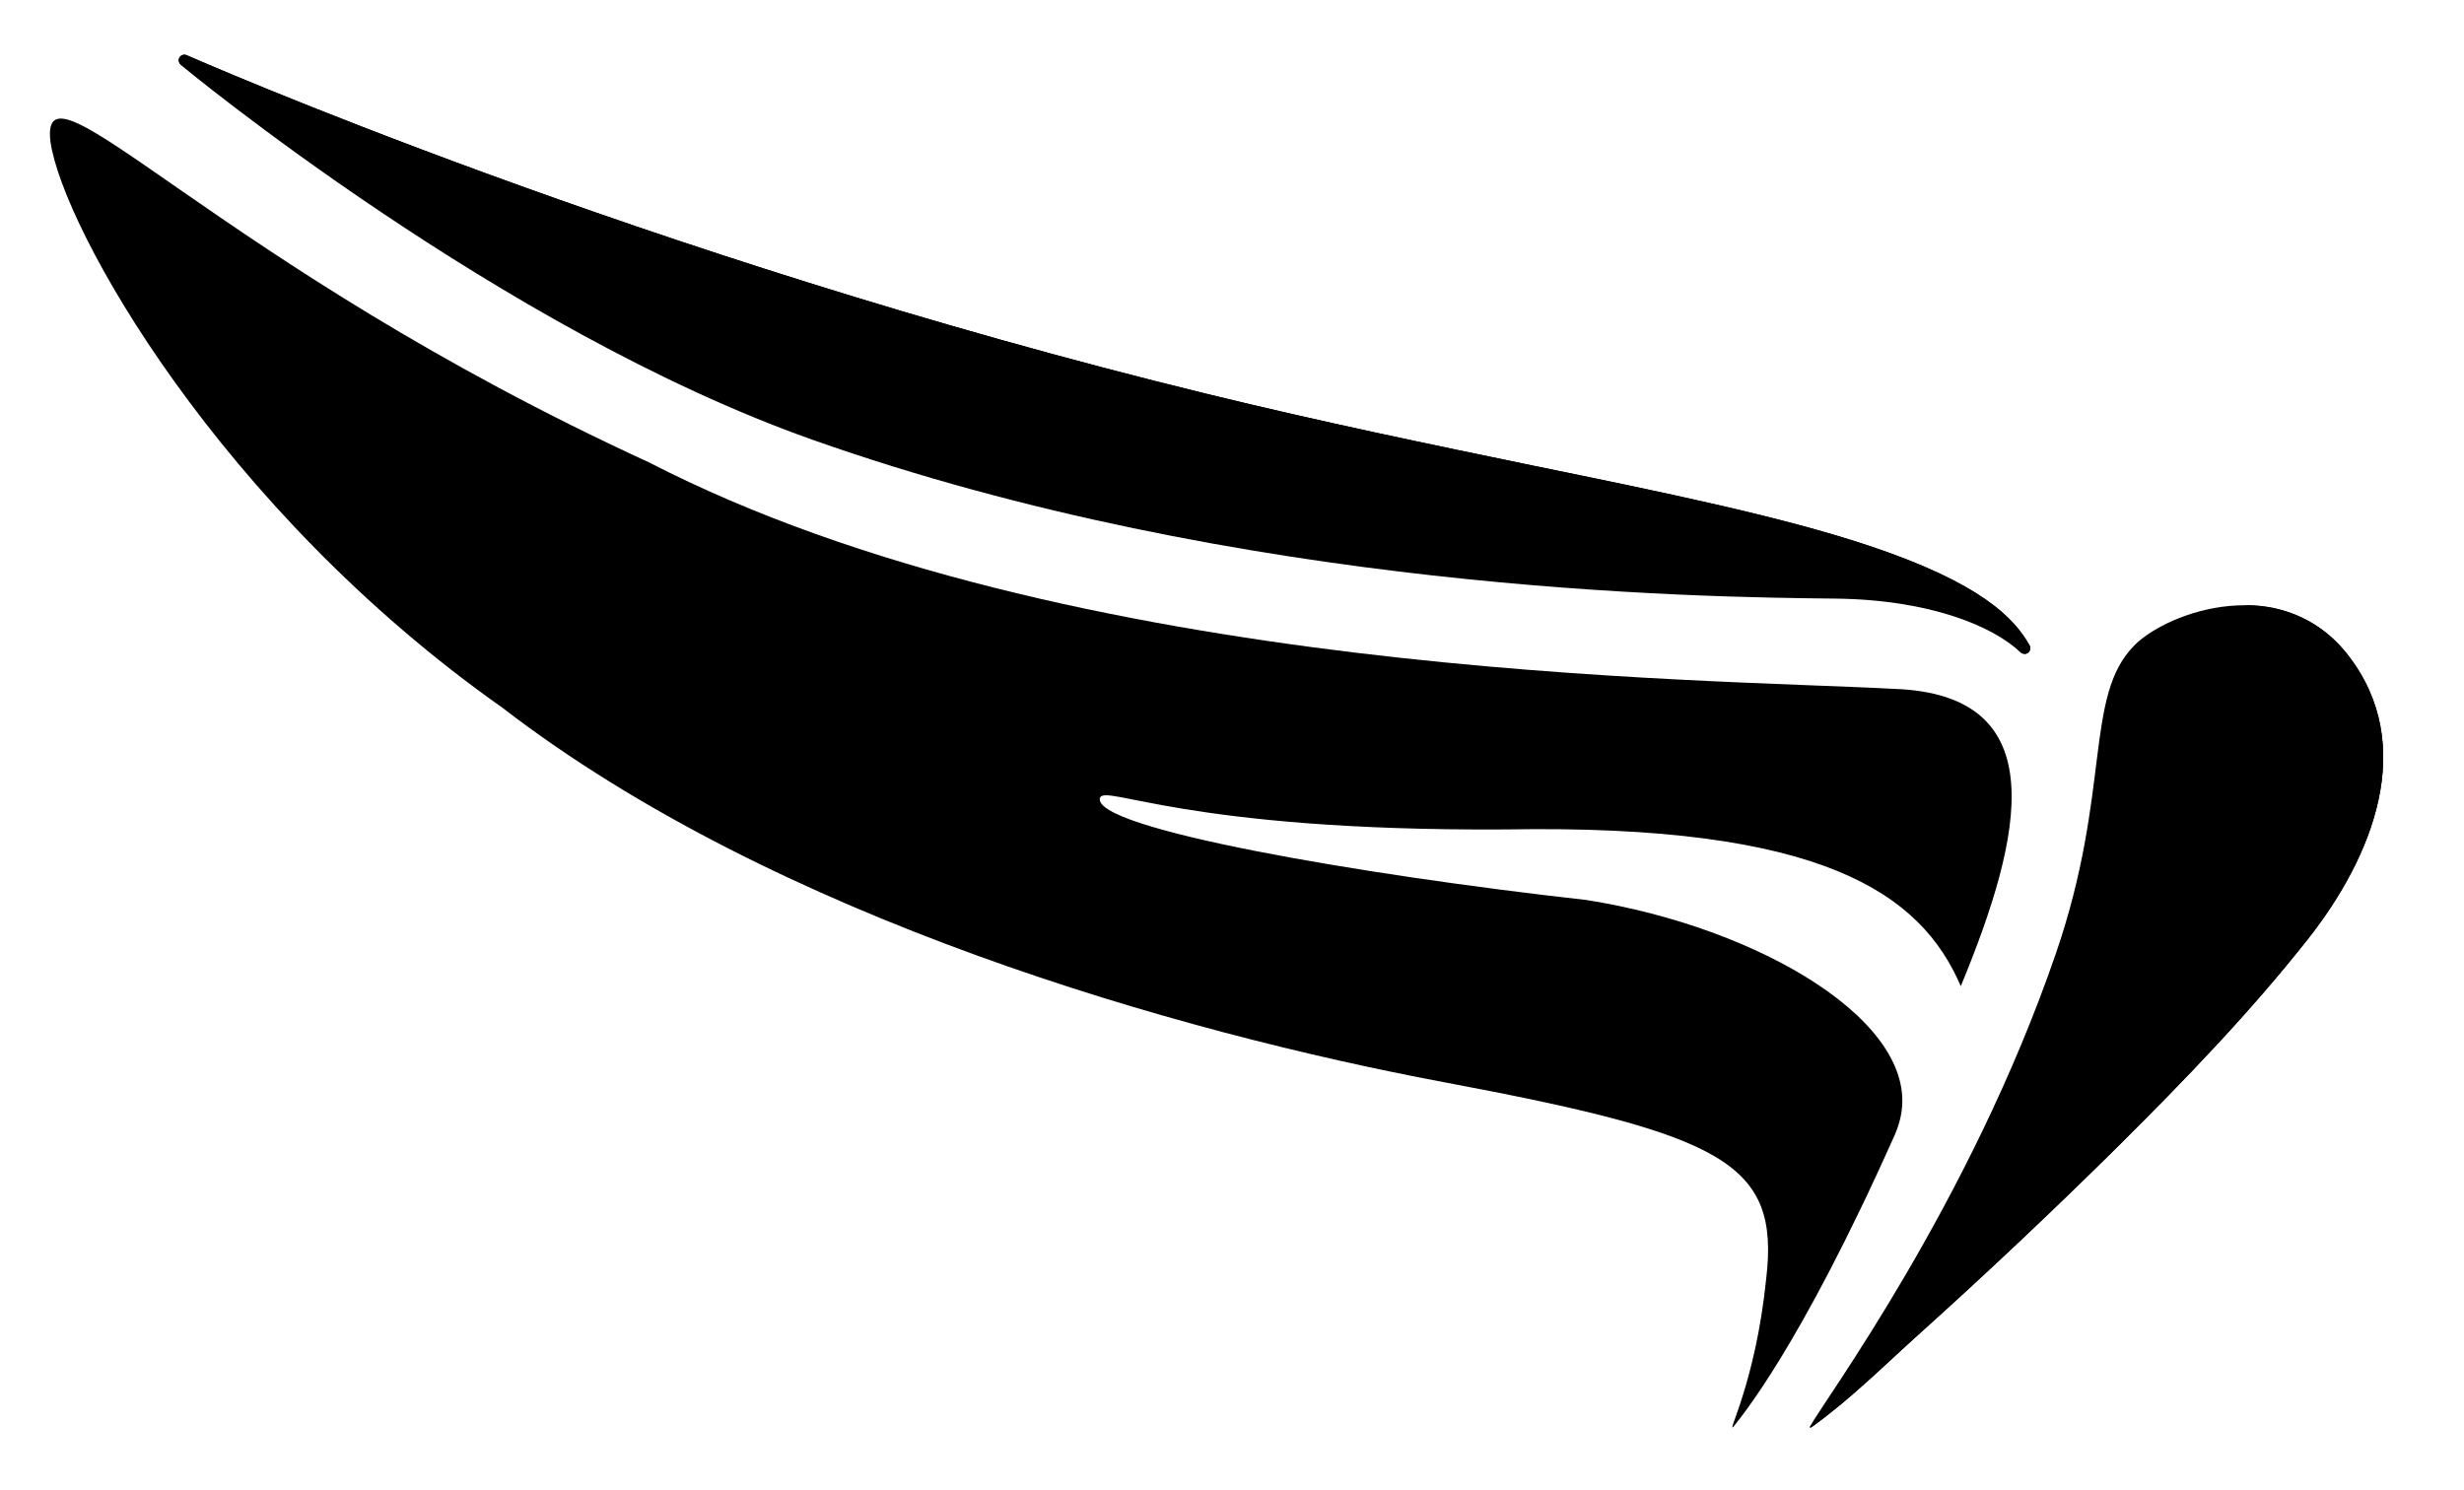
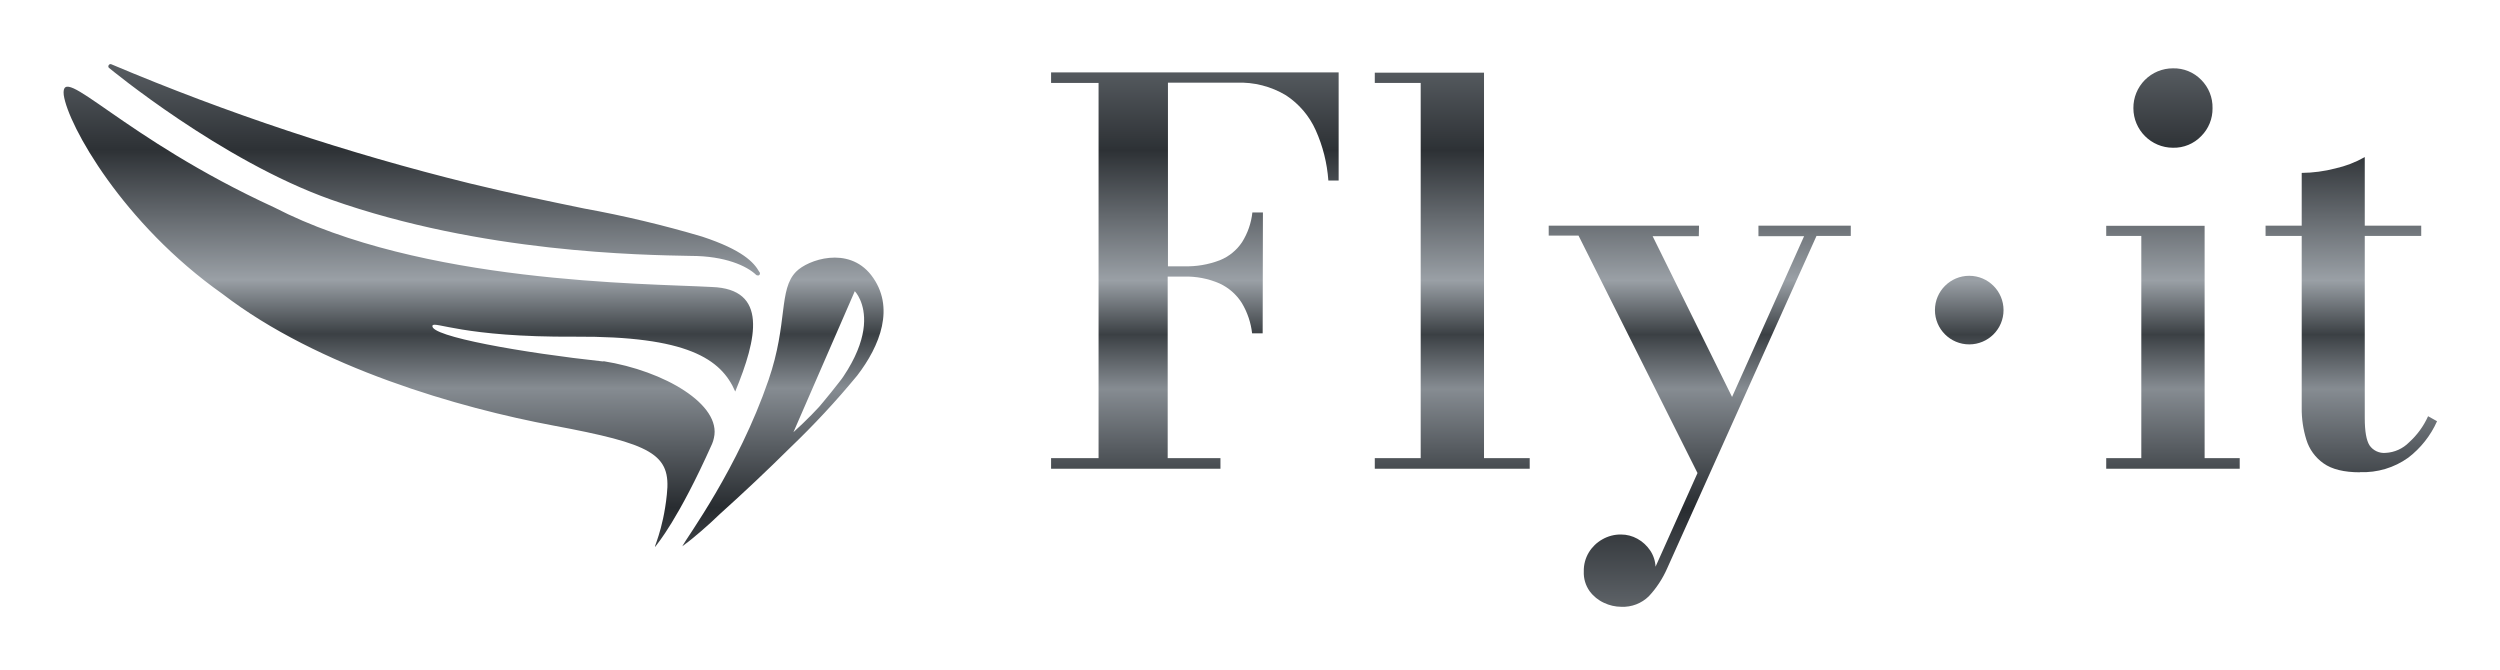
- <svg xmlns="http://www.w3.org/2000/svg" viewBox="0 0 488.24 295.27">
-   <g id="logo">
-     <path d="M465.21,129.77c-13-16.59-35.59-8.57-42.23-1.93-10.1,10.1-4.55,28.95-15.62,61.16-17.12,49.79-46.13,88.86-48.67,93.64-.2.37.13.28.22.22,7.55-5.38,14.37-12.2,21.25-18.39q20.22-18.18,39.55-37.32c13.15-13.07,26.12-26.49,37.61-41.06C470.07,169.92,479.19,147.66,465.21,129.77Z" />
-     <path d="M465.21,129.77a25,25,0,0,0-20.5-9.82,24.64,24.64,0,0,1,12.55,8.19c14.57,17.41,6.2,40-6,56.56-11,15-23.52,28.79-36.21,42.29q-18.63,19.81-38.29,38.63c-5.89,5.67-11.72,11.82-18.08,17.06-.14.31.15.23.23.18,7.55-5.38,14.37-12.2,21.25-18.39q20.22-18.18,39.55-37.32c13.15-13.07,26.12-26.49,37.61-41.06C470.07,169.92,479.19,147.66,465.21,129.77Z" />
-     <path d="M455.85,138.86s25.2,25.4-34.58,79.52" />
-     <path d="M445.05,128.18c-28,1-14.86,28.3-29.31,57.21" />
-     <path d="M402.17,127.91l0,0v0c-3-5.27-9.36-12.29-32.14-19.84-17.38-5.76-40.17-10.43-66.57-15.84C284,88.18,262,83.66,238.9,78,127,50.65,37.9,11.33,37,10.94a1.14,1.14,0,0,0-1.19,1.92c.63.52,63.35,52.41,125.15,74.28,84.88,30,175,31.21,202.62,31.49,19.15.2,31.56,5.65,36.79,10.67a1.1,1.1,0,0,0,.77.31,1.2,1.2,0,0,0,.7-.23A1.17,1.17,0,0,0,402.17,127.91Z" />
-     <path d="M402.14,127.87v0c-3-5.27-9.36-12.29-32.14-19.84-17.38-5.76-40.17-10.43-66.57-15.84C284,88.18,262,83.66,238.9,78,127,50.65,37.9,11.33,37,10.94a1.14,1.14,0,0,0-1.43.44,1.11,1.11,0,0,0-.16.75c117.76,61.41,165.76,74,253.4,87.61,93.93,14.63,99.6,16.51,112.39,29.85a1.14,1.14,0,0,0,.64-.21,1.17,1.17,0,0,0,.32-1.47Z" />
-     <path d="M314.28,178.35c-44.88-5-98-14.19-96.32-20.21.89-2.84,17.06,6.62,80.31,6.24,63-1.11,82.35,12.7,90.26,31.06,12.37-29.91,18.62-57.81-13.2-58.92-38.13-2.07-163.47-2-246.72-44.88C42.8,52.25,7.68,9.17,10,28.1c2.43,17,33.41,72.61,89.57,112.17,54.16,41.72,134,64.32,186.55,74.2,55.35,10.41,66.54,15.91,63.86,38.87-2.12,20.88-8.14,31.3-6.41,29.31,1-1.41,12.72-14.78,31.89-57.77a19.39,19.39,0,0,0,1.07-3.2C381,202.81,348.63,183.75,314.28,178.35Z" />
-   </g>
+ <svg xmlns="http://www.w3.org/2000/svg" xmlns:xlink="http://www.w3.org/1999/xlink" id="Capa_1" data-name="Capa 1" viewBox="0 0 473.8 126.8">
+   <defs>
+     <style>.cls-1{fill:url(#Degradado_sin_nombre);}.cls-2{fill:url(#Degradado_sin_nombre_2);}.cls-3{fill:url(#Degradado_sin_nombre_3);}.cls-4{fill:url(#Degradado_sin_nombre_4);}</style>
+     <linearGradient id="Degradado_sin_nombre" x1="39.84" y1="293.79" x2="39.84" y2="230.34" gradientTransform="matrix(1.62, 0, 0, -1.62, 25.23, 487.85)" gradientUnits="userSpaceOnUse">
+       <stop offset="0" stop-color="#595e63" />
+       <stop offset="0.16" stop-color="#2d3135" />
+       <stop offset="0.4" stop-color="#9aa0a6" />
+       <stop offset="0.5" stop-color="#3b4044" />
+       <stop offset="0.6" stop-color="#868c92" />
+       <stop offset="0.82" stop-color="#282c30" />
+       <stop offset="1" stop-color="#5d6267" />
+     </linearGradient>
+     <linearGradient id="Degradado_sin_nombre_2" x1="90.37" y1="265.92" x2="90.37" y2="163.17" gradientTransform="matrix(1, 0, 0, -1, 184.6, 277.97)" xlink:href="#Degradado_sin_nombre" />
+     <linearGradient id="Degradado_sin_nombre_3" x1="188.59" y1="265.92" x2="188.59" y2="163.17" gradientTransform="matrix(1, 0, 0, -1, 184.6, 277.97)" xlink:href="#Degradado_sin_nombre" />
+     <linearGradient id="Degradado_sin_nombre_4" x1="245.89" y1="265.92" x2="245.89" y2="163.17" gradientTransform="matrix(1, 0, 0, -1, 184.6, 277.97)" xlink:href="#Degradado_sin_nombre" />
+   </defs>
+   <path class="cls-1" d="M165.09,52.12c-4.36-5.57-12-2.88-14.19-.65-3.4,3.41-1.52,9.72-5.25,20.56-5.76,16.74-15.51,29.88-16.35,31.5h0a83.76,83.76,0,0,0,7.14-6.17q6.8-6.12,13.3-12.55a158,158,0,0,0,12.71-13.67C166.73,65.61,169.79,58.18,165.09,52.12Zm0,0a8.46,8.46,0,0,0-6.88-3.24,8.42,8.42,0,0,1,4.21,2.76c4.86,5.86,2.09,13.44-2,19a155.6,155.6,0,0,1-12.18,14.22c-4.16,4.44-8.47,8.76-12.86,13-2,1.89-3.94,4-6.09,5.73h0a83.76,83.76,0,0,0,7.14-6.17q6.81-6.12,13.3-12.55a158.55,158.55,0,0,0,12.73-13.7C166.73,65.61,169.79,58.18,165.09,52.12ZM162,55.18s8.47,8.54-11.63,26.73m7.94-30.32c-9.41.34-5,9.52-9.85,19.22m-4.57-19.3h0c-1-1.77-3.14-4.13-10.8-6.66a211.44,211.44,0,0,0-22.37-5.33c-6.47-1.34-13.94-2.87-21.68-4.76A452.58,452.58,0,0,1,21.1,12.18a.38.38,0,0,0-.48.15.39.39,0,0,0,0,.5c.21.18,21.3,17.62,42.11,25,28.63,10.11,58.94,10.49,68.2,10.67,6.48,0,10.61,1.9,12.38,3.6a.34.34,0,0,0,.25.09.3.3,0,0,0,.23,0,.38.38,0,0,0,.21-.5A.28.28,0,0,0,143.9,51.51Zm0,0h0c-1-1.76-3.14-4.13-10.8-6.66a209,209,0,0,0-22.37-5.32c-6.47-1.35-13.94-2.87-21.68-4.77A451.37,451.37,0,0,1,21.1,12.18a.38.38,0,0,0-.48.15.3.3,0,0,0,0,.26C60.22,33.22,76.35,37.43,105.81,42c31.57,4.86,33.48,5.56,37.77,10.05h.21a.39.39,0,0,0,.11-.49Zm-29.54,17c-15.08-1.62-33-4.76-32.39-6.79.31-.95,5.73,2.22,27,2.09S136.66,68,139.34,74.2c4.16-10.06,6.25-19.44-4.44-19.81-12.81-.7-55-.66-82.93-15.08C23.11,26.06,11.39,11.58,12.08,18c.81,5.73,11.23,24.41,30.08,37.7,18.2,14,45,21.63,62.71,24.95,18.63,3.49,22.38,5.34,21.51,13.07-.71,7-2.74,10.51-2.15,9.84.32-.47,4.27-5,10.72-19.43A5.82,5.82,0,0,0,135.3,83C136.79,76.68,125.91,70.28,114.36,68.45Z" />
+   <path class="cls-2" d="M239.3,63.17h-2a14.34,14.34,0,0,0-1.95-5.75,9.9,9.9,0,0,0-4.22-3.7,15.82,15.82,0,0,0-6.78-1.3h-3.05V86.83h10v2H199.2v-2h9V15.72h-9v-2h54.5v20.5h-1.95a28.1,28.1,0,0,0-2.4-9.55,15.46,15.46,0,0,0-5.62-6.6,16.85,16.85,0,0,0-9.38-2.4h-13v34.8h3.05a17.45,17.45,0,0,0,6.78-1.15,9.16,9.16,0,0,0,4.22-3.43,13.22,13.22,0,0,0,1.95-5.62h2Zm21.25-49.4h20.7V86.83h8.66v2H260.55v-2h8.7V15.72h-8.7Zm61.41,31h-8.75l15.05,30.46,13.65-30.46h-8.65V42.77h17.5v1.95h-6.5l-28.3,63a18.82,18.82,0,0,1-3.47,5.28,7,7,0,0,1-5.23,2h0a7.72,7.72,0,0,1-3.27-.75,7,7,0,0,1-2.73-2.22,6,6,0,0,1-1.1-3.73h0a6.67,6.67,0,0,1,.95-3.6,7,7,0,0,1,2.55-2.47,6.92,6.92,0,0,1,3.55-.93h0a6.36,6.36,0,0,1,3.1.8,7,7,0,0,1,2.4,2.18,6,6,0,0,1,1.05,3.12h0l7.95-17.75-22.55-45h-5.65V42.77H322Z" />
+   <circle class="cls-3" cx="373.21" cy="58.77" r="6.5" />
+   <path class="cls-4" d="M411.82,28h0a7.51,7.51,0,0,1-7.5-7.5h0a7.48,7.48,0,0,1,7.5-7.55h0a7.22,7.22,0,0,1,5.35,2.18,7.35,7.35,0,0,1,2.15,5.37h0a7.32,7.32,0,0,1-2.15,5.3A7.16,7.16,0,0,1,411.82,28Zm-12.65,14.8h18.65V86.83h6.65v2h-25.3v-2h6.65V44.72h-6.65Zm48.1,46.71h0q-4.54,0-6.92-1.7a8.5,8.5,0,0,1-3.25-4.48,19.54,19.54,0,0,1-.88-6h0V44.72h-6.85V42.77h6.85v-10a26.46,26.46,0,0,0,6.38-.85,20.24,20.24,0,0,0,5.57-2.15h0v13h10.7v1.95h-10.7V79.23q0,3.75.9,5.17a3.33,3.33,0,0,0,3.05,1.43h0a6.71,6.71,0,0,0,4.45-2,14.86,14.86,0,0,0,3.6-4.95h0l1.7.95a17.86,17.86,0,0,1-5.47,6.92A14.71,14.71,0,0,1,447.27,89.48Z" />
</svg>
